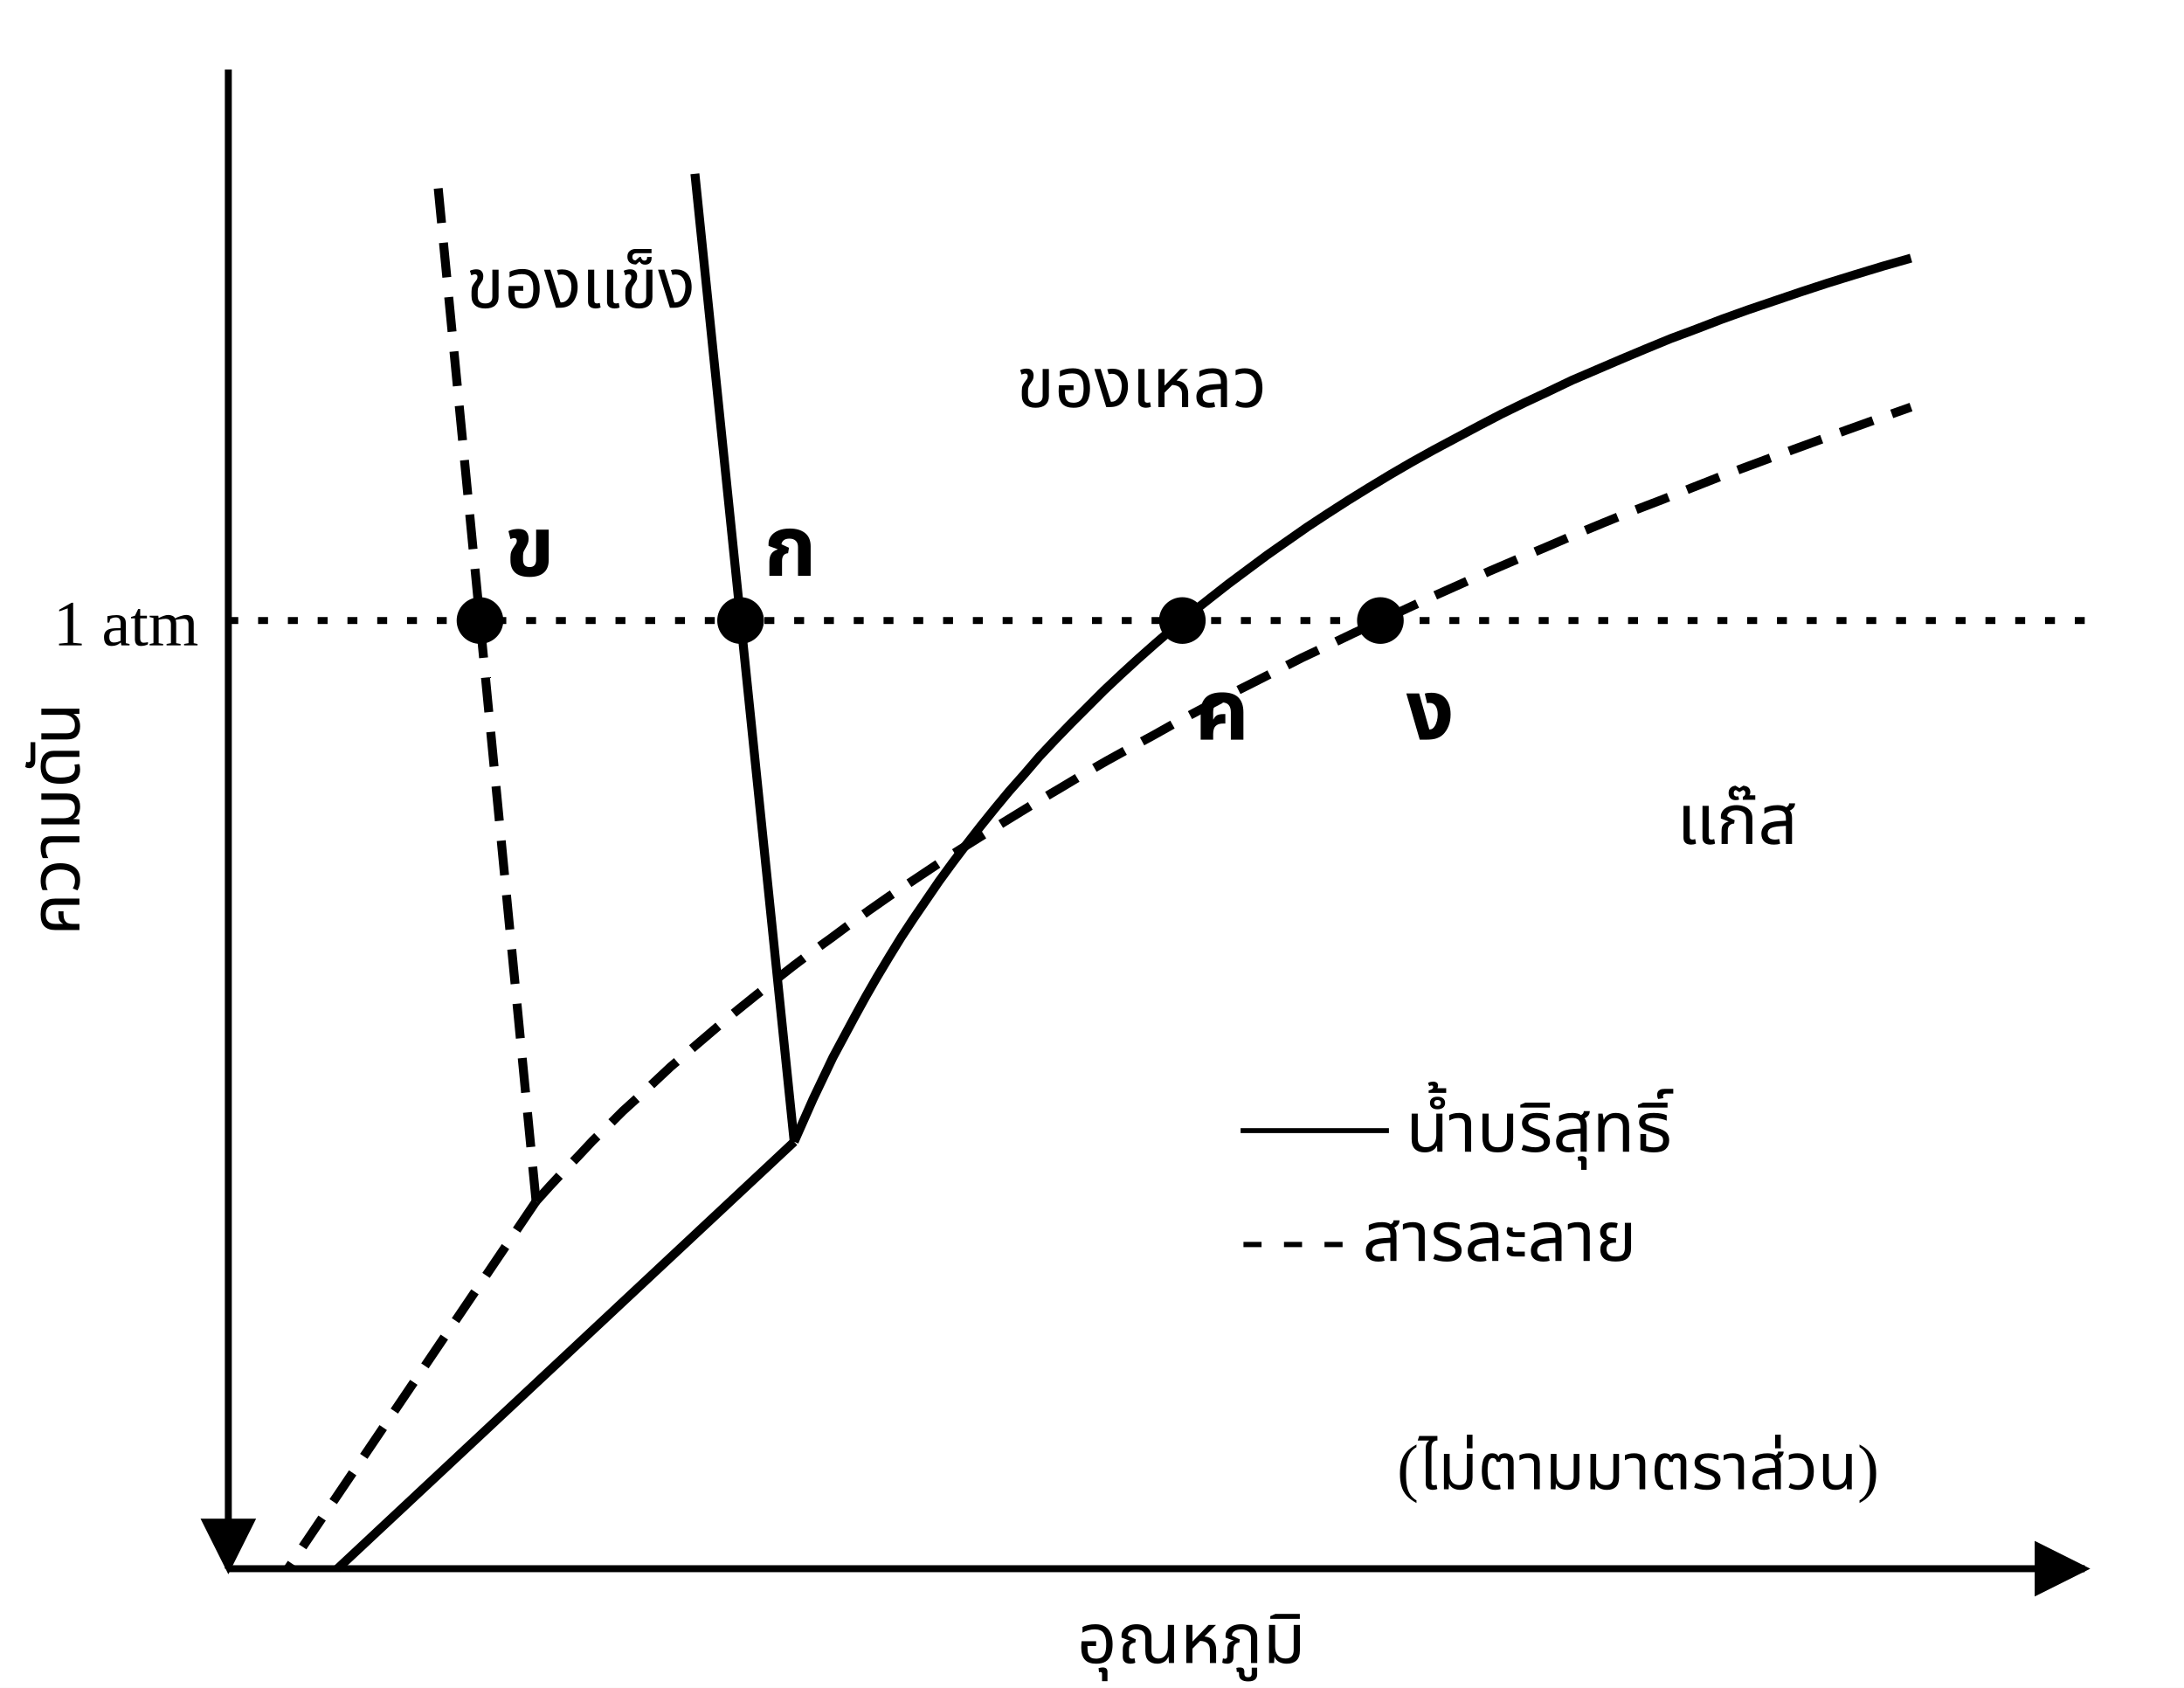
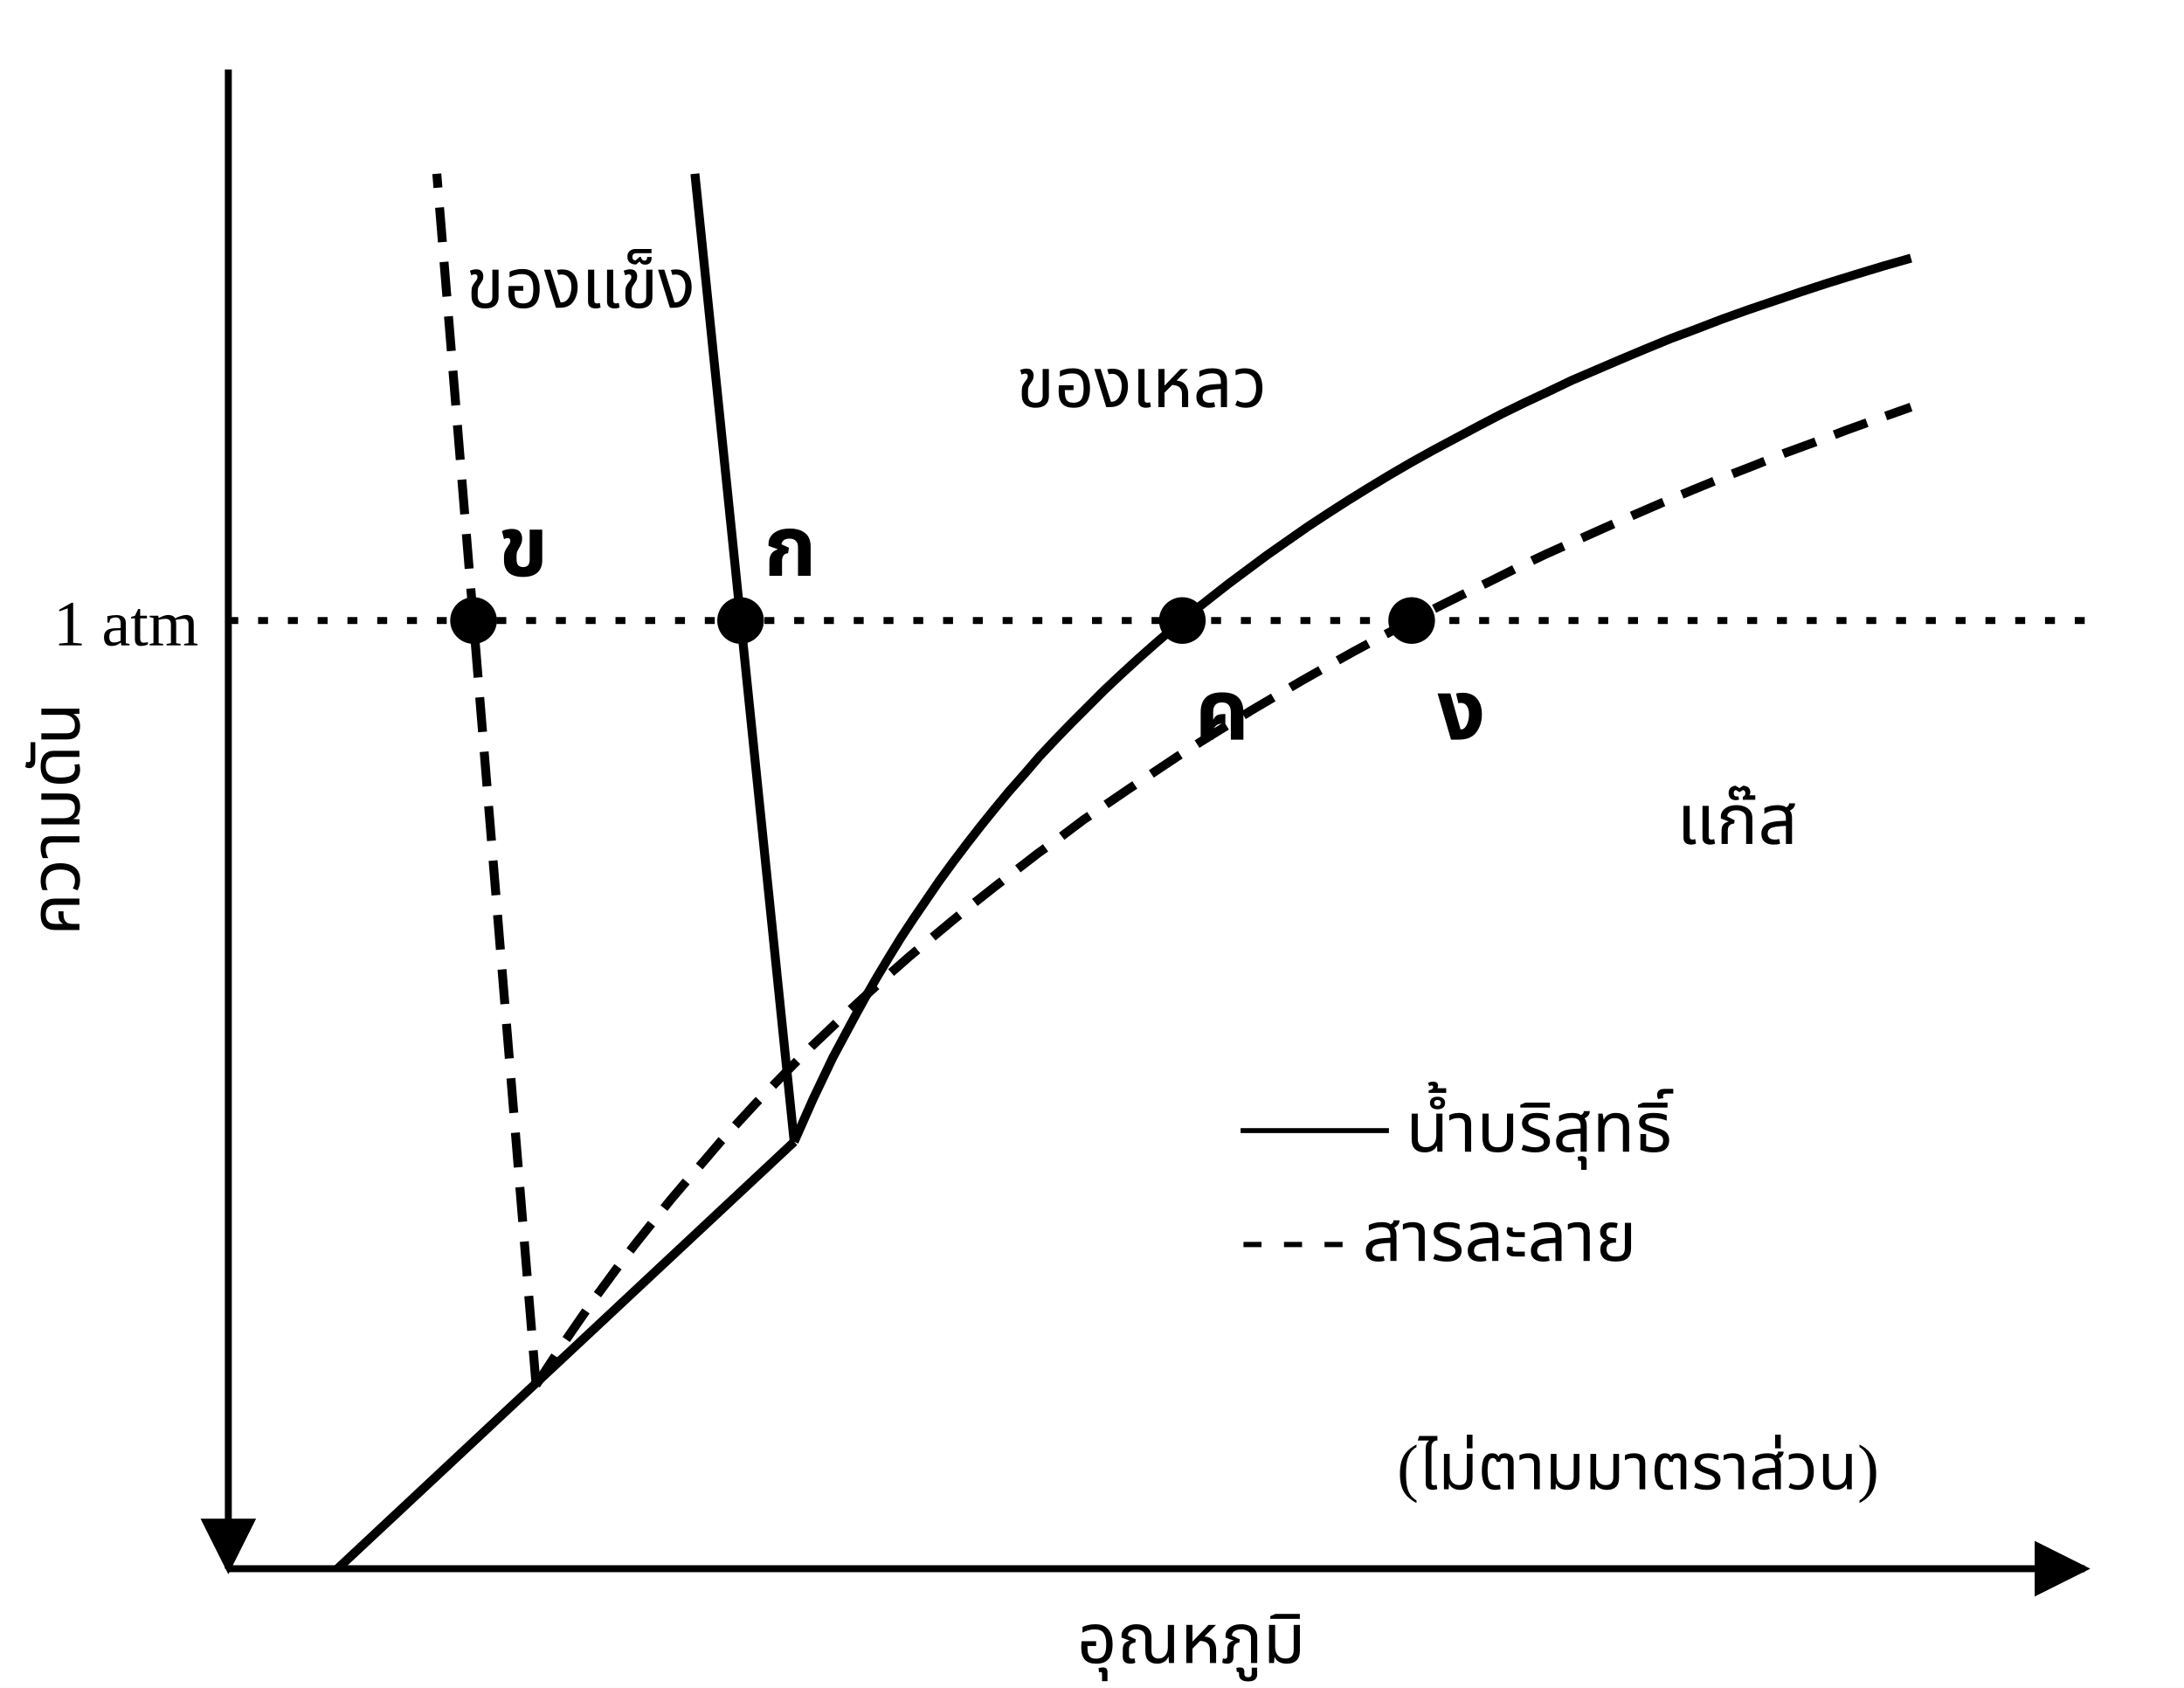
<svg xmlns="http://www.w3.org/2000/svg" viewBox="0 0 440 340" width="440" height="340" font-family="'Times New Roman',Sarabun,Tahoma,'Noto Sans Thai',serif" fill="#000">
  <defs>
    <pattern id="hat" width="5" height="5" patternUnits="userSpaceOnUse" patternTransform="rotate(45)">
      <line x1="0" y1="0" x2="0" y2="5" stroke="#000" stroke-width="1" />
    </pattern>
    <pattern id="dots" width="5" height="5" patternUnits="userSpaceOnUse">
      <circle cx="2.5" cy="2.5" r="0.9" fill="#000" />
    </pattern>
    <marker id="ah" viewBox="0 0 10 10" refX="9" refY="5" markerWidth="8" markerHeight="8" orient="auto">
      <path d="M0,0L10,5L0,10z" fill="#000" />
    </marker>
  </defs>
  <rect width="440" height="340" fill="#fff" />
  <line x1="46.0" y1="14.0" x2="46.0" y2="316.0" stroke="#000" stroke-width="1.4" marker-end="url(#ah)" />
  <line x1="46.0" y1="316.0" x2="420.0" y2="316.0" stroke="#000" stroke-width="1.4" marker-end="url(#ah)" />
  <text x="16.0" y="165.0" text-anchor="middle" font-size="14" transform="rotate(-90 16.0 165.0)">ความดัน</text>
  <text x="240.0" y="335.0" text-anchor="middle" font-size="14">อุณหภูมิ</text>
  <polyline points="160.0,230.0 161.9,225.7 163.8,221.4 165.8,217.2 167.8,213.0 170.0,208.9 172.2,204.8 174.4,200.8 176.7,196.8 179.1,192.8 181.5,188.9 184.0,185.1 186.6,181.3 189.2,177.5 191.9,173.8 194.7,170.1 197.5,166.5 200.4,162.9 203.3,159.4 206.4,155.9 209.4,152.4 212.6,149.0 215.8,145.7 219.1,142.4 222.4,139.1 225.8,135.9 229.3,132.7 232.8,129.6 236.4,126.5 240.0,123.5 243.8,120.5 247.5,117.6 251.4,114.7 255.3,111.8 259.3,109.0 263.3,106.2 267.4,103.5 271.6,100.8 275.8,98.2 280.1,95.6 284.4,93.1 288.9,90.6 293.4,88.2 297.9,85.8 302.5,83.4 307.2,81.1 311.9,78.9 316.7,76.6 321.6,74.5 326.5,72.4 331.5,70.3 336.6,68.2 341.7,66.3 346.9,64.3 352.2,62.4 357.5,60.6 362.8,58.8 368.3,57.0 373.8,55.3 379.4,53.6 385.0,52.0" fill="none" stroke="#000" stroke-width="1.8" stroke-linejoin="round" />
  <polyline points="160.0,230.0 140.0,35.0" fill="none" stroke="#000" stroke-width="1.8" stroke-linejoin="round" />
  <polyline points="160.0,230.0 68.0,316.0" fill="none" stroke="#000" stroke-width="1.8" stroke-linejoin="round" />
-   <polyline points="108.0,242.0 110.8,238.9 113.6,235.9 116.5,232.9 119.4,229.8 122.5,226.8 125.5,223.8 128.7,220.9 131.9,217.9 135.1,214.9 138.5,212.0 141.9,209.1 145.3,206.2 148.8,203.3 152.4,200.4 156.1,197.5 159.8,194.6 163.5,191.8 167.4,189.0 171.3,186.1 175.2,183.3 179.2,180.5 183.3,177.8 187.5,175.0 191.7,172.2 196.0,169.5 200.3,166.8 204.7,164.1 209.1,161.4 213.7,158.7 218.2,156.0 222.9,153.3 227.6,150.7 232.4,148.1 237.2,145.4 242.1,142.8 247.1,140.2 252.1,137.7 257.2,135.1 262.3,132.5 267.6,130.0 272.8,127.5 278.2,125.0 283.6,122.5 289.0,120.0 294.6,117.5 300.2,115.0 305.8,112.6 311.5,110.2 317.3,107.7 323.1,105.3 329.0,102.9 335.0,100.6 341.0,98.2 347.1,95.8 353.3,93.5 359.5,91.2 365.8,88.9 372.1,86.6 378.5,84.3 385.0,82.0" fill="none" stroke="#000" stroke-width="1.8" stroke-dasharray="7 4" />
-   <polyline points="108.0,242.0 88.0,35.0" fill="none" stroke="#000" stroke-width="1.8" stroke-dasharray="7 4" />
-   <polyline points="108.0,242.0 58.0,316.0" fill="none" stroke="#000" stroke-width="1.8" stroke-dasharray="7 4" />
+   <polyline points="108.0,279.0 110.8,274.7 113.6,270.5 116.5,266.3 119.4,262.1 122.5,257.9 125.5,253.8 128.7,249.7 131.9,245.7 135.1,241.7 138.5,237.7 141.9,233.8 145.3,229.8 148.8,226.0 152.4,222.1 156.1,218.3 159.8,214.5 163.5,210.8 167.4,207.1 171.3,203.4 175.2,199.8 179.2,196.2 183.3,192.6 187.5,189.1 191.7,185.6 196.0,182.1 200.3,178.7 204.7,175.3 209.1,171.9 213.7,168.6 218.2,165.2 222.9,162.0 227.6,158.8 232.4,155.6 237.2,152.4 242.1,149.3 247.1,146.2 252.1,143.1 257.2,140.1 262.3,137.1 267.6,134.1 272.8,131.2 278.2,128.3 283.6,125.4 289.0,122.6 294.6,119.8 300.2,117.1 305.8,114.3 311.5,111.6 317.3,109.0 323.1,106.4 329.0,103.8 335.0,101.2 341.0,98.7 347.1,96.2 353.3,93.8 359.5,91.3 365.8,89.0 372.1,86.6 378.5,84.3 385.0,82.0" fill="none" stroke="#000" stroke-width="1.8" stroke-dasharray="7 4" />
+   <polyline points="108.0,279.0 88.0,35.0" fill="none" stroke="#000" stroke-width="1.8" stroke-dasharray="7 4" />
  <line x1="46.0" y1="125.0" x2="420.0" y2="125.0" stroke="#000" stroke-width="1.4" stroke-dasharray="2 4" />
  <text x="40.0" y="130.0" text-anchor="end" font-size="13">1 atm</text>
  <circle cx="149.2" cy="125.0" r="4" fill="#000" stroke="#000" stroke-width="1.4" />
  <text x="159.2" y="116.0" text-anchor="middle" font-size="17" font-weight="700">ก</text>
-   <circle cx="96.7" cy="125.0" r="4" fill="#000" stroke="#000" stroke-width="1.4" />
-   <text x="106.7" y="116.0" text-anchor="middle" font-size="17" font-weight="700">ข</text>
+   <circle cx="95.4" cy="125.0" r="4" fill="#000" stroke="#000" stroke-width="1.4" />
+   <text x="105.4" y="116.0" text-anchor="middle" font-size="17" font-weight="700">ข</text>
  <circle cx="238.2" cy="125.0" r="4" fill="#000" stroke="#000" stroke-width="1.4" />
  <text x="246.2" y="149.0" text-anchor="middle" font-size="17" font-weight="700">ค</text>
-   <circle cx="278.1" cy="125.0" r="4" fill="#000" stroke="#000" stroke-width="1.4" />
-   <text x="288.1" y="149.0" text-anchor="middle" font-size="17" font-weight="700">ง</text>
+   <circle cx="284.4" cy="125.0" r="4" fill="#000" stroke="#000" stroke-width="1.4" />
+   <text x="294.4" y="149.0" text-anchor="middle" font-size="17" font-weight="700">ง</text>
  <text x="117.0" y="62.0" text-anchor="middle" font-size="14">ของแข็ง</text>
  <text x="230.0" y="82.0" text-anchor="middle" font-size="14">ของเหลว</text>
  <text x="350.0" y="170.0" text-anchor="middle" font-size="14">แก๊ส</text>
  <text x="250.0" y="232.0" text-anchor="start" font-size="14">─── น้ำบริสุทธิ์</text>
  <text x="250.0" y="254.0" text-anchor="start" font-size="14">- - - สารละลาย</text>
  <text x="330.0" y="300.0" text-anchor="middle" font-size="13">(ไม่ตามมาตราส่วน)</text>
</svg>
